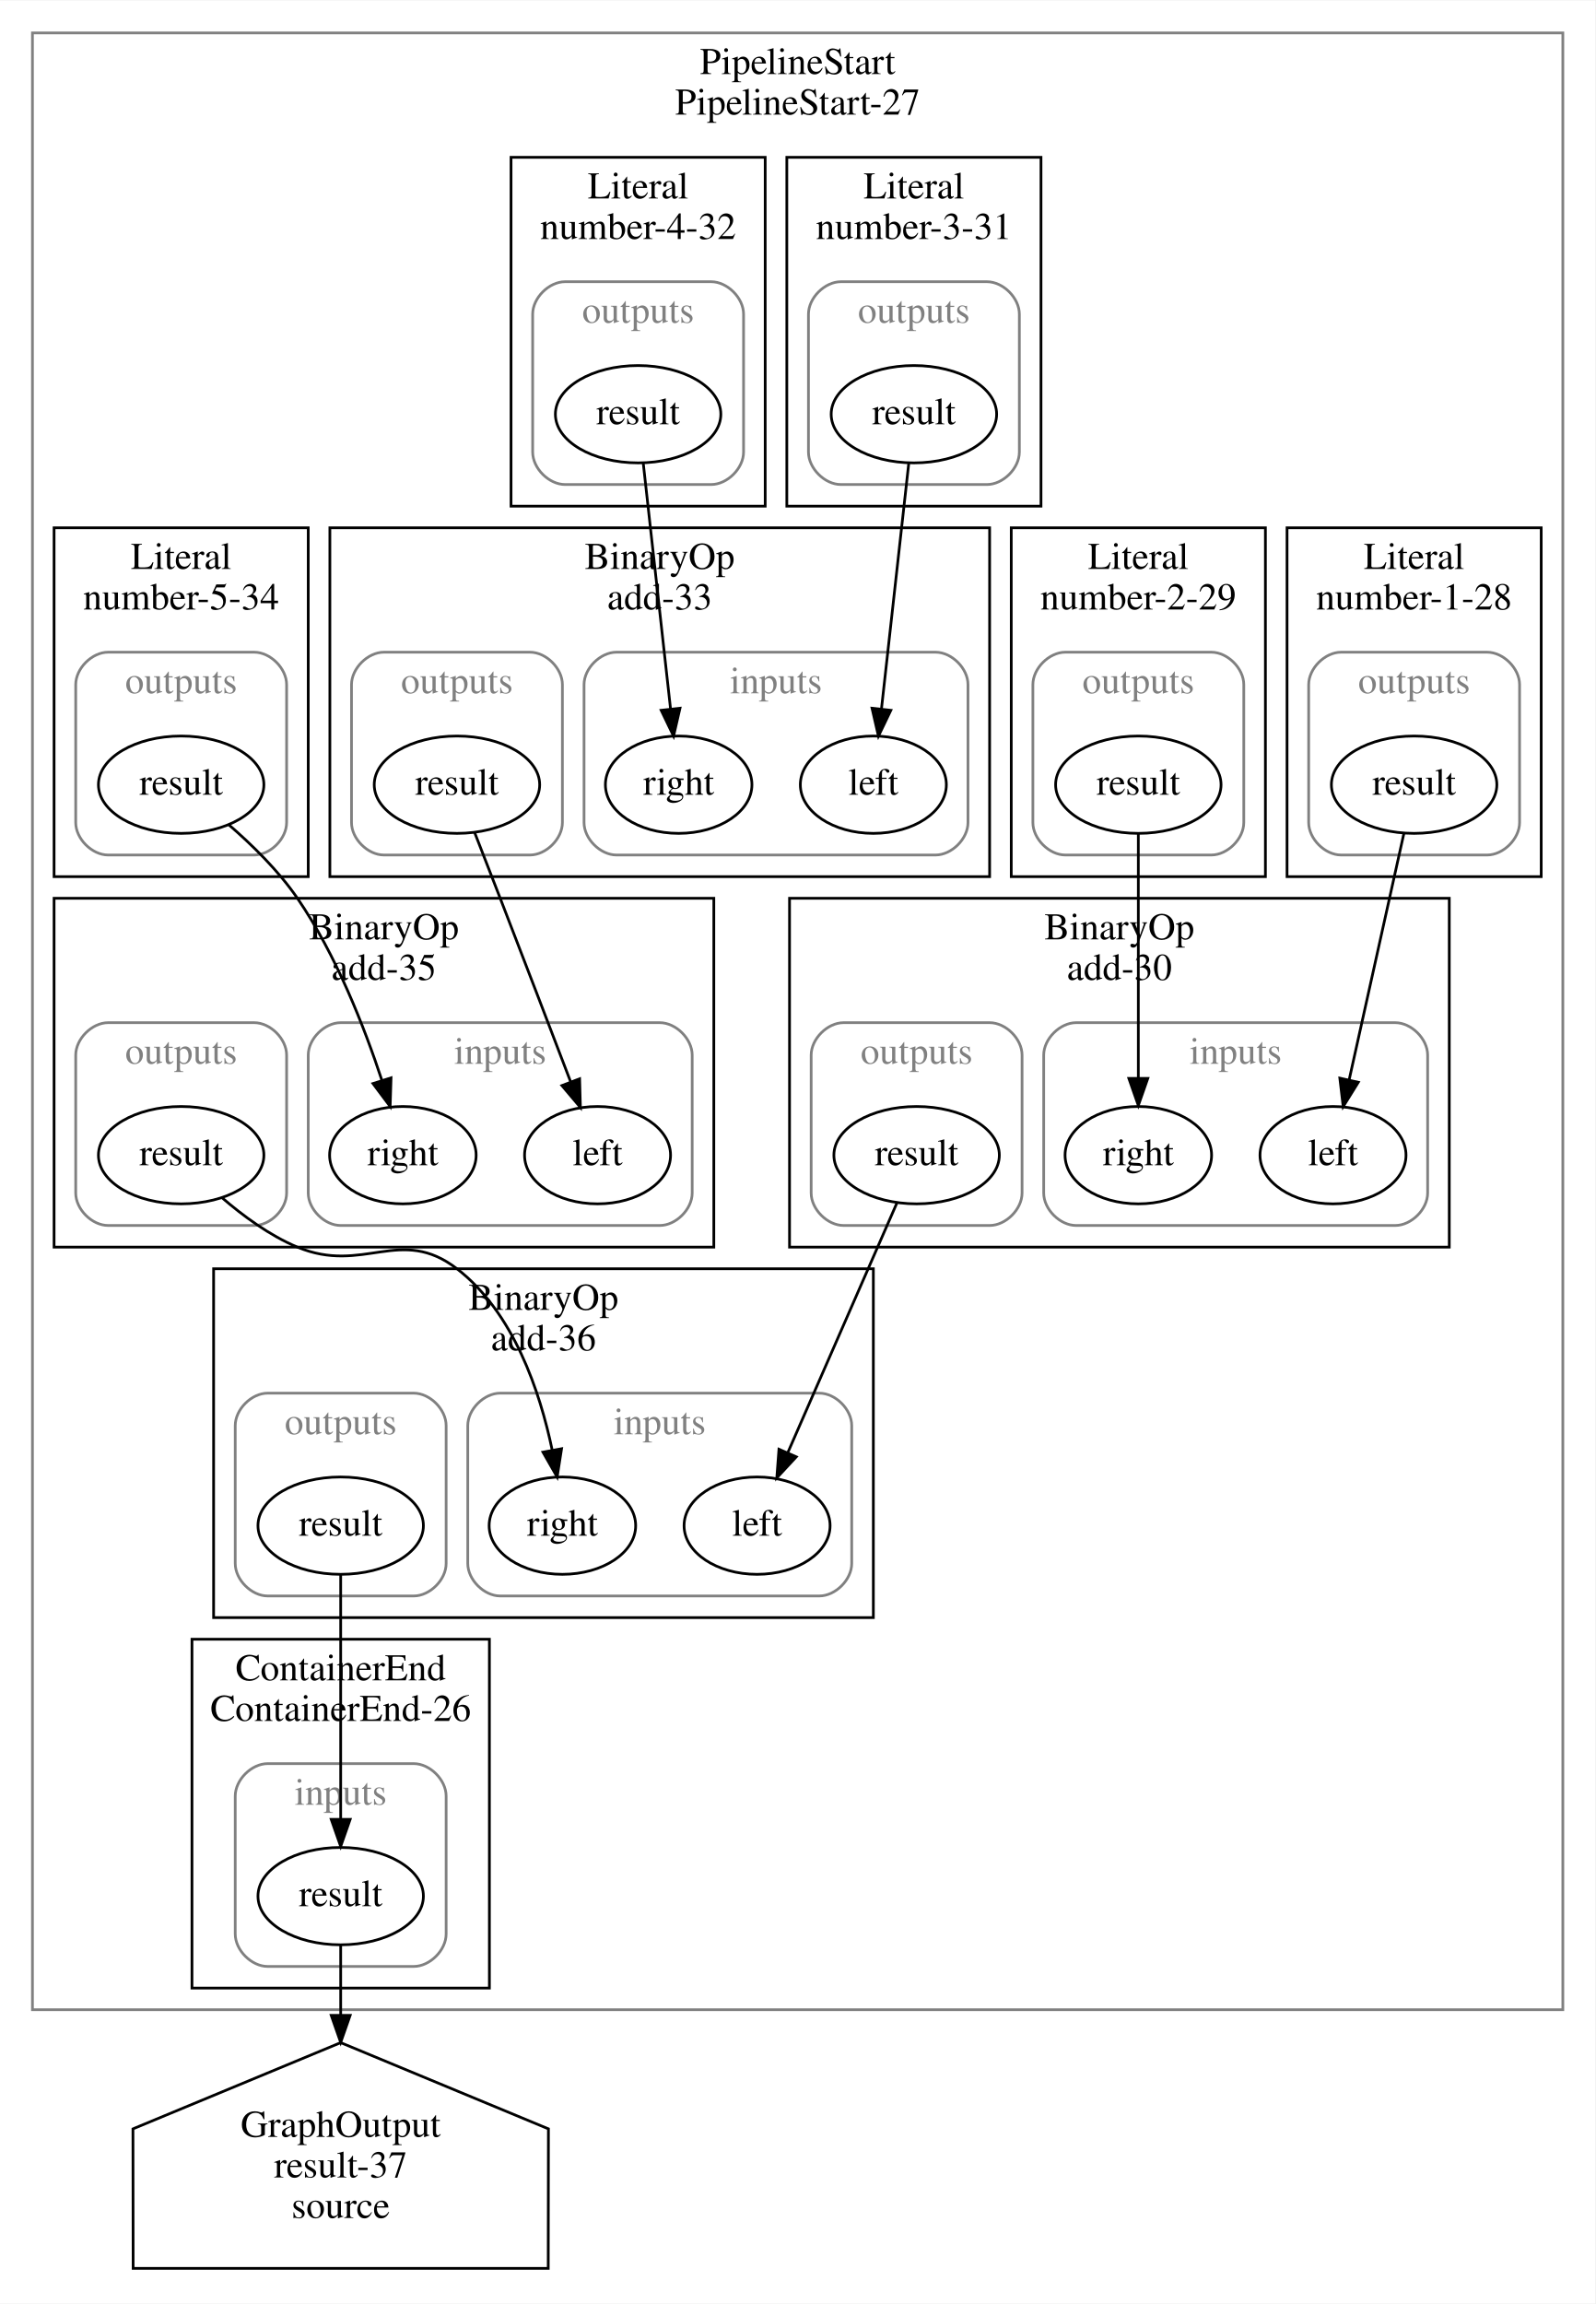
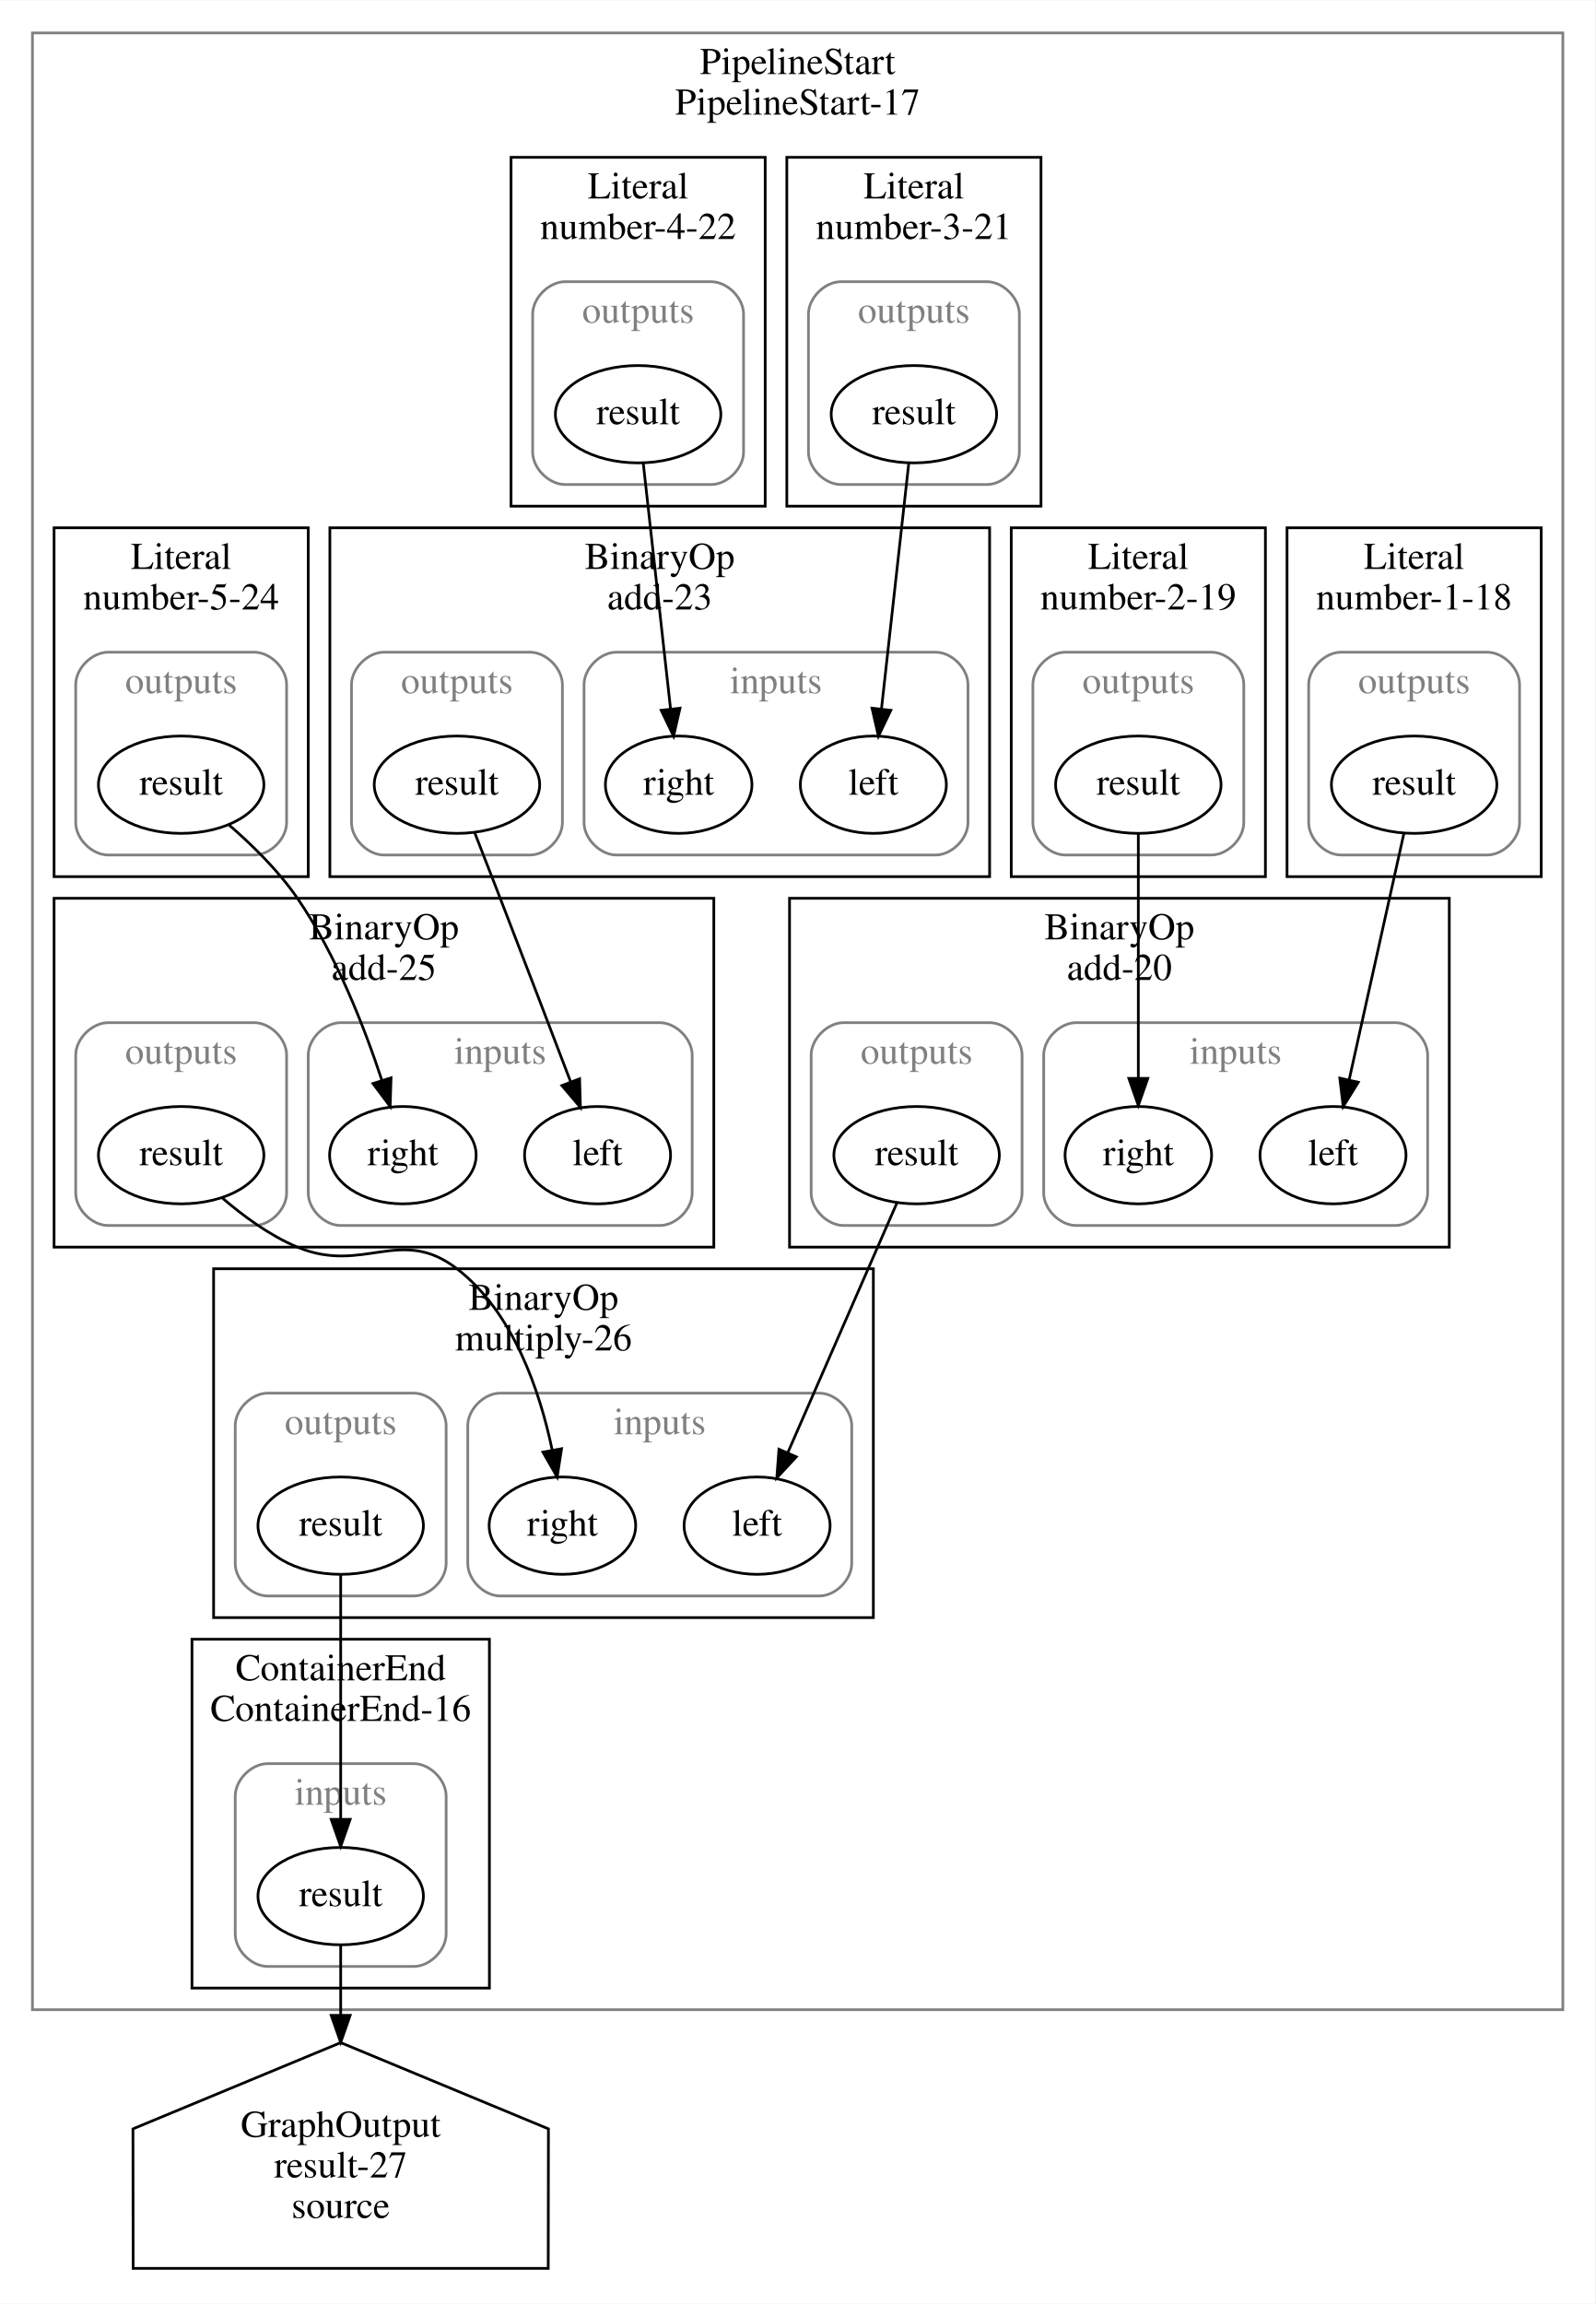
<svg xmlns="http://www.w3.org/2000/svg" width="590pt" height="852pt" viewBox="0.00 0.00 590.00 851.65">
  <g id="graph0" class="graph" transform="scale(1 1) rotate(0) translate(4 847.647)">
    <polygon fill="white" stroke="none" points="-4,4 -4,-847.647 586,-847.647 586,4 -4,4" />
    <g id="clust1" class="cluster">
      <polygon fill="none" stroke="gray" points="8,-104.647 8,-835.647 574,-835.647 574,-104.647 8,-104.647" />
      <text text-anchor="middle" x="291" y="-820.447" font-family="Times,serif" font-size="14.00">PipelineStart</text>
-       <text text-anchor="middle" x="291" y="-805.447" font-family="Times,serif" font-size="14.00">PipelineStart-27</text>
+       <text text-anchor="middle" x="291" y="-805.447" font-family="Times,serif" font-size="14.00">PipelineStart-17</text>
    </g>
    <g id="clust2" class="cluster">
      <polygon fill="none" stroke="black" points="472,-523.647 472,-652.647 566,-652.647 566,-523.647 472,-523.647" />
      <text text-anchor="middle" x="519" y="-637.447" font-family="Times,serif" font-size="14.00">Literal</text>
-       <text text-anchor="middle" x="519" y="-622.447" font-family="Times,serif" font-size="14.00">number-1-28</text>
+       <text text-anchor="middle" x="519" y="-622.447" font-family="Times,serif" font-size="14.00">number-1-18</text>
    </g>
    <g id="clust3" class="cluster">
      <path fill="none" stroke="gray" d="M492,-531.647C492,-531.647 546,-531.647 546,-531.647 552,-531.647 558,-537.647 558,-543.647 558,-543.647 558,-594.647 558,-594.647 558,-600.647 552,-606.647 546,-606.647 546,-606.647 492,-606.647 492,-606.647 486,-606.647 480,-600.647 480,-594.647 480,-594.647 480,-543.647 480,-543.647 480,-537.647 486,-531.647 492,-531.647" />
      <text text-anchor="middle" x="519" y="-591.447" font-family="Times,serif" font-size="14.00" fill="gray">outputs</text>
    </g>
    <g id="clust4" class="cluster">
      <polygon fill="none" stroke="black" points="370,-523.647 370,-652.647 464,-652.647 464,-523.647 370,-523.647" />
      <text text-anchor="middle" x="417" y="-637.447" font-family="Times,serif" font-size="14.00">Literal</text>
-       <text text-anchor="middle" x="417" y="-622.447" font-family="Times,serif" font-size="14.00">number-2-29</text>
+       <text text-anchor="middle" x="417" y="-622.447" font-family="Times,serif" font-size="14.00">number-2-19</text>
    </g>
    <g id="clust5" class="cluster">
      <path fill="none" stroke="gray" d="M390,-531.647C390,-531.647 444,-531.647 444,-531.647 450,-531.647 456,-537.647 456,-543.647 456,-543.647 456,-594.647 456,-594.647 456,-600.647 450,-606.647 444,-606.647 444,-606.647 390,-606.647 390,-606.647 384,-606.647 378,-600.647 378,-594.647 378,-594.647 378,-543.647 378,-543.647 378,-537.647 384,-531.647 390,-531.647" />
      <text text-anchor="middle" x="417" y="-591.447" font-family="Times,serif" font-size="14.00" fill="gray">outputs</text>
    </g>
    <g id="clust6" class="cluster">
      <polygon fill="none" stroke="black" points="288,-386.647 288,-515.647 532,-515.647 532,-386.647 288,-386.647" />
      <text text-anchor="middle" x="410" y="-500.447" font-family="Times,serif" font-size="14.00">BinaryOp</text>
-       <text text-anchor="middle" x="410" y="-485.447" font-family="Times,serif" font-size="14.00">add-30</text>
+       <text text-anchor="middle" x="410" y="-485.447" font-family="Times,serif" font-size="14.00">add-20</text>
    </g>
    <g id="clust7" class="cluster">
      <path fill="none" stroke="gray" d="M394,-394.647C394,-394.647 512,-394.647 512,-394.647 518,-394.647 524,-400.647 524,-406.647 524,-406.647 524,-457.647 524,-457.647 524,-463.647 518,-469.647 512,-469.647 512,-469.647 394,-469.647 394,-469.647 388,-469.647 382,-463.647 382,-457.647 382,-457.647 382,-406.647 382,-406.647 382,-400.647 388,-394.647 394,-394.647" />
      <text text-anchor="middle" x="453" y="-454.447" font-family="Times,serif" font-size="14.00" fill="gray">inputs</text>
    </g>
    <g id="clust8" class="cluster">
      <path fill="none" stroke="gray" d="M308,-394.647C308,-394.647 362,-394.647 362,-394.647 368,-394.647 374,-400.647 374,-406.647 374,-406.647 374,-457.647 374,-457.647 374,-463.647 368,-469.647 362,-469.647 362,-469.647 308,-469.647 308,-469.647 302,-469.647 296,-463.647 296,-457.647 296,-457.647 296,-406.647 296,-406.647 296,-400.647 302,-394.647 308,-394.647" />
      <text text-anchor="middle" x="335" y="-454.447" font-family="Times,serif" font-size="14.00" fill="gray">outputs</text>
    </g>
    <g id="clust9" class="cluster">
      <polygon fill="none" stroke="black" points="287,-660.647 287,-789.647 381,-789.647 381,-660.647 287,-660.647" />
      <text text-anchor="middle" x="334" y="-774.447" font-family="Times,serif" font-size="14.00">Literal</text>
-       <text text-anchor="middle" x="334" y="-759.447" font-family="Times,serif" font-size="14.00">number-3-31</text>
+       <text text-anchor="middle" x="334" y="-759.447" font-family="Times,serif" font-size="14.00">number-3-21</text>
    </g>
    <g id="clust10" class="cluster">
      <path fill="none" stroke="gray" d="M307,-668.647C307,-668.647 361,-668.647 361,-668.647 367,-668.647 373,-674.647 373,-680.647 373,-680.647 373,-731.647 373,-731.647 373,-737.647 367,-743.647 361,-743.647 361,-743.647 307,-743.647 307,-743.647 301,-743.647 295,-737.647 295,-731.647 295,-731.647 295,-680.647 295,-680.647 295,-674.647 301,-668.647 307,-668.647" />
      <text text-anchor="middle" x="334" y="-728.447" font-family="Times,serif" font-size="14.00" fill="gray">outputs</text>
    </g>
    <g id="clust11" class="cluster">
      <polygon fill="none" stroke="black" points="185,-660.647 185,-789.647 279,-789.647 279,-660.647 185,-660.647" />
      <text text-anchor="middle" x="232" y="-774.447" font-family="Times,serif" font-size="14.00">Literal</text>
-       <text text-anchor="middle" x="232" y="-759.447" font-family="Times,serif" font-size="14.00">number-4-32</text>
+       <text text-anchor="middle" x="232" y="-759.447" font-family="Times,serif" font-size="14.00">number-4-22</text>
    </g>
    <g id="clust12" class="cluster">
      <path fill="none" stroke="gray" d="M205,-668.647C205,-668.647 259,-668.647 259,-668.647 265,-668.647 271,-674.647 271,-680.647 271,-680.647 271,-731.647 271,-731.647 271,-737.647 265,-743.647 259,-743.647 259,-743.647 205,-743.647 205,-743.647 199,-743.647 193,-737.647 193,-731.647 193,-731.647 193,-680.647 193,-680.647 193,-674.647 199,-668.647 205,-668.647" />
      <text text-anchor="middle" x="232" y="-728.447" font-family="Times,serif" font-size="14.00" fill="gray">outputs</text>
    </g>
    <g id="clust13" class="cluster">
      <polygon fill="none" stroke="black" points="118,-523.647 118,-652.647 362,-652.647 362,-523.647 118,-523.647" />
      <text text-anchor="middle" x="240" y="-637.447" font-family="Times,serif" font-size="14.00">BinaryOp</text>
-       <text text-anchor="middle" x="240" y="-622.447" font-family="Times,serif" font-size="14.00">add-33</text>
+       <text text-anchor="middle" x="240" y="-622.447" font-family="Times,serif" font-size="14.00">add-23</text>
    </g>
    <g id="clust14" class="cluster">
      <path fill="none" stroke="gray" d="M224,-531.647C224,-531.647 342,-531.647 342,-531.647 348,-531.647 354,-537.647 354,-543.647 354,-543.647 354,-594.647 354,-594.647 354,-600.647 348,-606.647 342,-606.647 342,-606.647 224,-606.647 224,-606.647 218,-606.647 212,-600.647 212,-594.647 212,-594.647 212,-543.647 212,-543.647 212,-537.647 218,-531.647 224,-531.647" />
      <text text-anchor="middle" x="283" y="-591.447" font-family="Times,serif" font-size="14.00" fill="gray">inputs</text>
    </g>
    <g id="clust15" class="cluster">
      <path fill="none" stroke="gray" d="M138,-531.647C138,-531.647 192,-531.647 192,-531.647 198,-531.647 204,-537.647 204,-543.647 204,-543.647 204,-594.647 204,-594.647 204,-600.647 198,-606.647 192,-606.647 192,-606.647 138,-606.647 138,-606.647 132,-606.647 126,-600.647 126,-594.647 126,-594.647 126,-543.647 126,-543.647 126,-537.647 132,-531.647 138,-531.647" />
      <text text-anchor="middle" x="165" y="-591.447" font-family="Times,serif" font-size="14.00" fill="gray">outputs</text>
    </g>
    <g id="clust16" class="cluster">
      <polygon fill="none" stroke="black" points="16,-523.647 16,-652.647 110,-652.647 110,-523.647 16,-523.647" />
      <text text-anchor="middle" x="63" y="-637.447" font-family="Times,serif" font-size="14.00">Literal</text>
-       <text text-anchor="middle" x="63" y="-622.447" font-family="Times,serif" font-size="14.00">number-5-34</text>
+       <text text-anchor="middle" x="63" y="-622.447" font-family="Times,serif" font-size="14.00">number-5-24</text>
    </g>
    <g id="clust17" class="cluster">
      <path fill="none" stroke="gray" d="M36,-531.647C36,-531.647 90,-531.647 90,-531.647 96,-531.647 102,-537.647 102,-543.647 102,-543.647 102,-594.647 102,-594.647 102,-600.647 96,-606.647 90,-606.647 90,-606.647 36,-606.647 36,-606.647 30,-606.647 24,-600.647 24,-594.647 24,-594.647 24,-543.647 24,-543.647 24,-537.647 30,-531.647 36,-531.647" />
      <text text-anchor="middle" x="63" y="-591.447" font-family="Times,serif" font-size="14.00" fill="gray">outputs</text>
    </g>
    <g id="clust18" class="cluster">
      <polygon fill="none" stroke="black" points="16,-386.647 16,-515.647 260,-515.647 260,-386.647 16,-386.647" />
      <text text-anchor="middle" x="138" y="-500.447" font-family="Times,serif" font-size="14.00">BinaryOp</text>
-       <text text-anchor="middle" x="138" y="-485.447" font-family="Times,serif" font-size="14.00">add-35</text>
+       <text text-anchor="middle" x="138" y="-485.447" font-family="Times,serif" font-size="14.00">add-25</text>
    </g>
    <g id="clust19" class="cluster">
      <path fill="none" stroke="gray" d="M122,-394.647C122,-394.647 240,-394.647 240,-394.647 246,-394.647 252,-400.647 252,-406.647 252,-406.647 252,-457.647 252,-457.647 252,-463.647 246,-469.647 240,-469.647 240,-469.647 122,-469.647 122,-469.647 116,-469.647 110,-463.647 110,-457.647 110,-457.647 110,-406.647 110,-406.647 110,-400.647 116,-394.647 122,-394.647" />
      <text text-anchor="middle" x="181" y="-454.447" font-family="Times,serif" font-size="14.00" fill="gray">inputs</text>
    </g>
    <g id="clust20" class="cluster">
      <path fill="none" stroke="gray" d="M36,-394.647C36,-394.647 90,-394.647 90,-394.647 96,-394.647 102,-400.647 102,-406.647 102,-406.647 102,-457.647 102,-457.647 102,-463.647 96,-469.647 90,-469.647 90,-469.647 36,-469.647 36,-469.647 30,-469.647 24,-463.647 24,-457.647 24,-457.647 24,-406.647 24,-406.647 24,-400.647 30,-394.647 36,-394.647" />
      <text text-anchor="middle" x="63" y="-454.447" font-family="Times,serif" font-size="14.00" fill="gray">outputs</text>
    </g>
    <g id="clust21" class="cluster">
      <polygon fill="none" stroke="black" points="75,-249.647 75,-378.647 319,-378.647 319,-249.647 75,-249.647" />
      <text text-anchor="middle" x="197" y="-363.447" font-family="Times,serif" font-size="14.00">BinaryOp</text>
-       <text text-anchor="middle" x="197" y="-348.447" font-family="Times,serif" font-size="14.00">add-36</text>
+       <text text-anchor="middle" x="197" y="-348.447" font-family="Times,serif" font-size="14.00">multiply-26</text>
    </g>
    <g id="clust22" class="cluster">
      <path fill="none" stroke="gray" d="M181,-257.647C181,-257.647 299,-257.647 299,-257.647 305,-257.647 311,-263.647 311,-269.647 311,-269.647 311,-320.647 311,-320.647 311,-326.647 305,-332.647 299,-332.647 299,-332.647 181,-332.647 181,-332.647 175,-332.647 169,-326.647 169,-320.647 169,-320.647 169,-269.647 169,-269.647 169,-263.647 175,-257.647 181,-257.647" />
      <text text-anchor="middle" x="240" y="-317.447" font-family="Times,serif" font-size="14.00" fill="gray">inputs</text>
    </g>
    <g id="clust23" class="cluster">
      <path fill="none" stroke="gray" d="M95,-257.647C95,-257.647 149,-257.647 149,-257.647 155,-257.647 161,-263.647 161,-269.647 161,-269.647 161,-320.647 161,-320.647 161,-326.647 155,-332.647 149,-332.647 149,-332.647 95,-332.647 95,-332.647 89,-332.647 83,-326.647 83,-320.647 83,-320.647 83,-269.647 83,-269.647 83,-263.647 89,-257.647 95,-257.647" />
      <text text-anchor="middle" x="122" y="-317.447" font-family="Times,serif" font-size="14.00" fill="gray">outputs</text>
    </g>
    <g id="clust24" class="cluster">
      <polygon fill="none" stroke="black" points="67,-112.647 67,-241.647 177,-241.647 177,-112.647 67,-112.647" />
      <text text-anchor="middle" x="122" y="-226.447" font-family="Times,serif" font-size="14.00">ContainerEnd</text>
-       <text text-anchor="middle" x="122" y="-211.447" font-family="Times,serif" font-size="14.00">ContainerEnd-26</text>
+       <text text-anchor="middle" x="122" y="-211.447" font-family="Times,serif" font-size="14.00">ContainerEnd-16</text>
    </g>
    <g id="clust25" class="cluster">
      <path fill="none" stroke="gray" d="M95,-120.647C95,-120.647 149,-120.647 149,-120.647 155,-120.647 161,-126.647 161,-132.647 161,-132.647 161,-183.647 161,-183.647 161,-189.647 155,-195.647 149,-195.647 149,-195.647 95,-195.647 95,-195.647 89,-195.647 83,-189.647 83,-183.647 83,-183.647 83,-132.647 83,-132.647 83,-126.647 89,-120.647 95,-120.647" />
      <text text-anchor="middle" x="122" y="-180.447" font-family="Times,serif" font-size="14.00" fill="gray">inputs</text>
    </g>
    <g id="node1" class="node">
      <ellipse fill="none" stroke="black" cx="519" cy="-557.647" rx="30.595" ry="18" />
      <text text-anchor="middle" x="519" y="-553.947" font-family="Times,serif" font-size="14.00">result</text>
    </g>
    <g id="node4" class="node">
      <ellipse fill="none" stroke="black" cx="489" cy="-420.647" rx="27" ry="18" />
      <text text-anchor="middle" x="489" y="-416.947" font-family="Times,serif" font-size="14.00">left</text>
    </g>
    <g id="edge2" class="edge">
      <path fill="none" stroke="black" d="M515.2,-539.55C510.106,-516.625 501.007,-475.68 494.987,-448.588" />
      <polygon fill="black" stroke="black" points="498.355,-447.609 492.769,-438.606 491.521,-449.128 498.355,-447.609" />
    </g>
    <g id="node2" class="node">
      <ellipse fill="none" stroke="black" cx="417" cy="-557.647" rx="30.595" ry="18" />
      <text text-anchor="middle" x="417" y="-553.947" font-family="Times,serif" font-size="14.00">result</text>
    </g>
    <g id="node3" class="node">
      <ellipse fill="none" stroke="black" cx="417" cy="-420.647" rx="27.097" ry="18" />
      <text text-anchor="middle" x="417" y="-416.947" font-family="Times,serif" font-size="14.00">right</text>
    </g>
    <g id="edge3" class="edge">
      <path fill="none" stroke="black" d="M417,-539.55C417,-516.75 417,-476.126 417,-449.033" />
      <polygon fill="black" stroke="black" points="420.5,-449.033 417,-439.033 413.5,-449.033 420.5,-449.033" />
    </g>
    <g id="node5" class="node">
      <ellipse fill="none" stroke="black" cx="335" cy="-420.647" rx="30.595" ry="18" />
      <text text-anchor="middle" x="335" y="-416.947" font-family="Times,serif" font-size="14.00">result</text>
    </g>
    <g id="node16" class="node">
      <ellipse fill="none" stroke="black" cx="276" cy="-283.647" rx="27" ry="18" />
      <text text-anchor="middle" x="276" y="-279.947" font-family="Times,serif" font-size="14.00">left</text>
    </g>
    <g id="edge4" class="edge">
      <path fill="none" stroke="black" d="M327.765,-403.094C317.68,-380.018 299.295,-337.949 287.368,-310.659" />
      <polygon fill="black" stroke="black" points="290.506,-309.098 283.294,-301.336 284.091,-311.901 290.506,-309.098" />
    </g>
    <g id="node6" class="node">
      <ellipse fill="none" stroke="black" cx="334" cy="-694.647" rx="30.595" ry="18" />
      <text text-anchor="middle" x="334" y="-690.947" font-family="Times,serif" font-size="14.00">result</text>
    </g>
    <g id="node9" class="node">
      <ellipse fill="none" stroke="black" cx="319" cy="-557.647" rx="27" ry="18" />
      <text text-anchor="middle" x="319" y="-553.947" font-family="Times,serif" font-size="14.00">left</text>
    </g>
    <g id="edge5" class="edge">
      <path fill="none" stroke="black" d="M332.1,-676.55C329.553,-653.625 325.004,-612.68 321.993,-585.588" />
      <polygon fill="black" stroke="black" points="325.467,-585.159 320.884,-575.606 318.51,-585.932 325.467,-585.159" />
    </g>
    <g id="node7" class="node">
      <ellipse fill="none" stroke="black" cx="232" cy="-694.647" rx="30.595" ry="18" />
      <text text-anchor="middle" x="232" y="-690.947" font-family="Times,serif" font-size="14.00">result</text>
    </g>
    <g id="node8" class="node">
      <ellipse fill="none" stroke="black" cx="247" cy="-557.647" rx="27.097" ry="18" />
      <text text-anchor="middle" x="247" y="-553.947" font-family="Times,serif" font-size="14.00">right</text>
    </g>
    <g id="edge6" class="edge">
      <path fill="none" stroke="black" d="M233.9,-676.55C236.447,-653.625 240.996,-612.68 244.007,-585.588" />
      <polygon fill="black" stroke="black" points="247.49,-585.932 245.116,-575.606 240.533,-585.159 247.49,-585.932" />
    </g>
    <g id="node10" class="node">
      <ellipse fill="none" stroke="black" cx="165" cy="-557.647" rx="30.595" ry="18" />
      <text text-anchor="middle" x="165" y="-553.947" font-family="Times,serif" font-size="14.00">result</text>
    </g>
    <g id="node13" class="node">
      <ellipse fill="none" stroke="black" cx="217" cy="-420.647" rx="27" ry="18" />
      <text text-anchor="middle" x="217" y="-416.947" font-family="Times,serif" font-size="14.00">left</text>
    </g>
    <g id="edge7" class="edge">
      <path fill="none" stroke="black" d="M171.563,-539.9C174.466,-532.475 177.914,-523.629 181,-515.647 189.867,-492.712 199.863,-466.591 207.067,-447.715" />
      <polygon fill="black" stroke="black" points="210.365,-448.891 210.659,-438.3 203.824,-446.396 210.365,-448.891" />
    </g>
    <g id="node11" class="node">
      <ellipse fill="none" stroke="black" cx="63" cy="-557.647" rx="30.595" ry="18" />
      <text text-anchor="middle" x="63" y="-553.947" font-family="Times,serif" font-size="14.00">result</text>
    </g>
    <g id="node12" class="node">
      <ellipse fill="none" stroke="black" cx="145" cy="-420.647" rx="27.097" ry="18" />
      <text text-anchor="middle" x="145" y="-416.947" font-family="Times,serif" font-size="14.00">right</text>
    </g>
    <g id="edge8" class="edge">
      <path fill="none" stroke="black" d="M80.585,-542.87C89.112,-535.501 98.998,-525.855 106,-515.647 120.298,-494.803 130.795,-467.9 137.274,-448.219" />
      <polygon fill="black" stroke="black" points="140.62,-449.246 140.295,-438.656 133.946,-447.138 140.62,-449.246" />
    </g>
    <g id="node14" class="node">
      <ellipse fill="none" stroke="black" cx="63" cy="-420.647" rx="30.595" ry="18" />
      <text text-anchor="middle" x="63" y="-416.947" font-family="Times,serif" font-size="14.00">result</text>
    </g>
    <g id="node15" class="node">
      <ellipse fill="none" stroke="black" cx="204" cy="-283.647" rx="27.097" ry="18" />
      <text text-anchor="middle" x="204" y="-279.947" font-family="Times,serif" font-size="14.00">right</text>
    </g>
    <g id="edge9" class="edge">
      <path fill="none" stroke="black" d="M78.078,-404.94C85.813,-398.262 95.749,-390.917 106,-386.647 130.428,-376.473 144.033,-394.791 165,-378.647 185.934,-362.53 195.718,-333.17 200.236,-311.537" />
      <polygon fill="black" stroke="black" points="203.692,-312.097 202.057,-301.629 196.807,-310.832 203.692,-312.097" />
    </g>
    <g id="node17" class="node">
      <ellipse fill="none" stroke="black" cx="122" cy="-283.647" rx="30.595" ry="18" />
      <text text-anchor="middle" x="122" y="-279.947" font-family="Times,serif" font-size="14.00">result</text>
    </g>
    <g id="node18" class="node">
      <ellipse fill="none" stroke="black" cx="122" cy="-146.647" rx="30.595" ry="18" />
      <text text-anchor="middle" x="122" y="-142.947" font-family="Times,serif" font-size="14.00">result</text>
    </g>
    <g id="edge10" class="edge">
      <path fill="none" stroke="black" d="M122,-265.55C122,-242.75 122,-202.126 122,-175.033" />
      <polygon fill="black" stroke="black" points="125.5,-175.033 122,-165.033 118.5,-175.033 125.5,-175.033" />
    </g>
    <g id="node19" class="node">
      <polygon fill="none" stroke="black" points="198.83,-60.584 122,-92.472 45.17,-60.584 45.242,-8.989 198.758,-8.989 198.83,-60.584" />
      <text text-anchor="middle" x="122" y="-57.624" font-family="Times,serif" font-size="14.00">GraphOutput</text>
-       <text text-anchor="middle" x="122" y="-42.624" font-family="Times,serif" font-size="14.00">result-37</text>
+       <text text-anchor="middle" x="122" y="-42.624" font-family="Times,serif" font-size="14.00">result-27</text>
      <text text-anchor="middle" x="122" y="-27.624" font-family="Times,serif" font-size="14.00">source</text>
    </g>
    <g id="edge1" class="edge">
      <path fill="none" stroke="black" d="M122,-128.521C122,-121.167 122,-112.119 122,-102.763" />
      <polygon fill="black" stroke="black" points="125.5,-102.555 122,-92.555 118.5,-102.556 125.5,-102.555" />
    </g>
  </g>
</svg>
